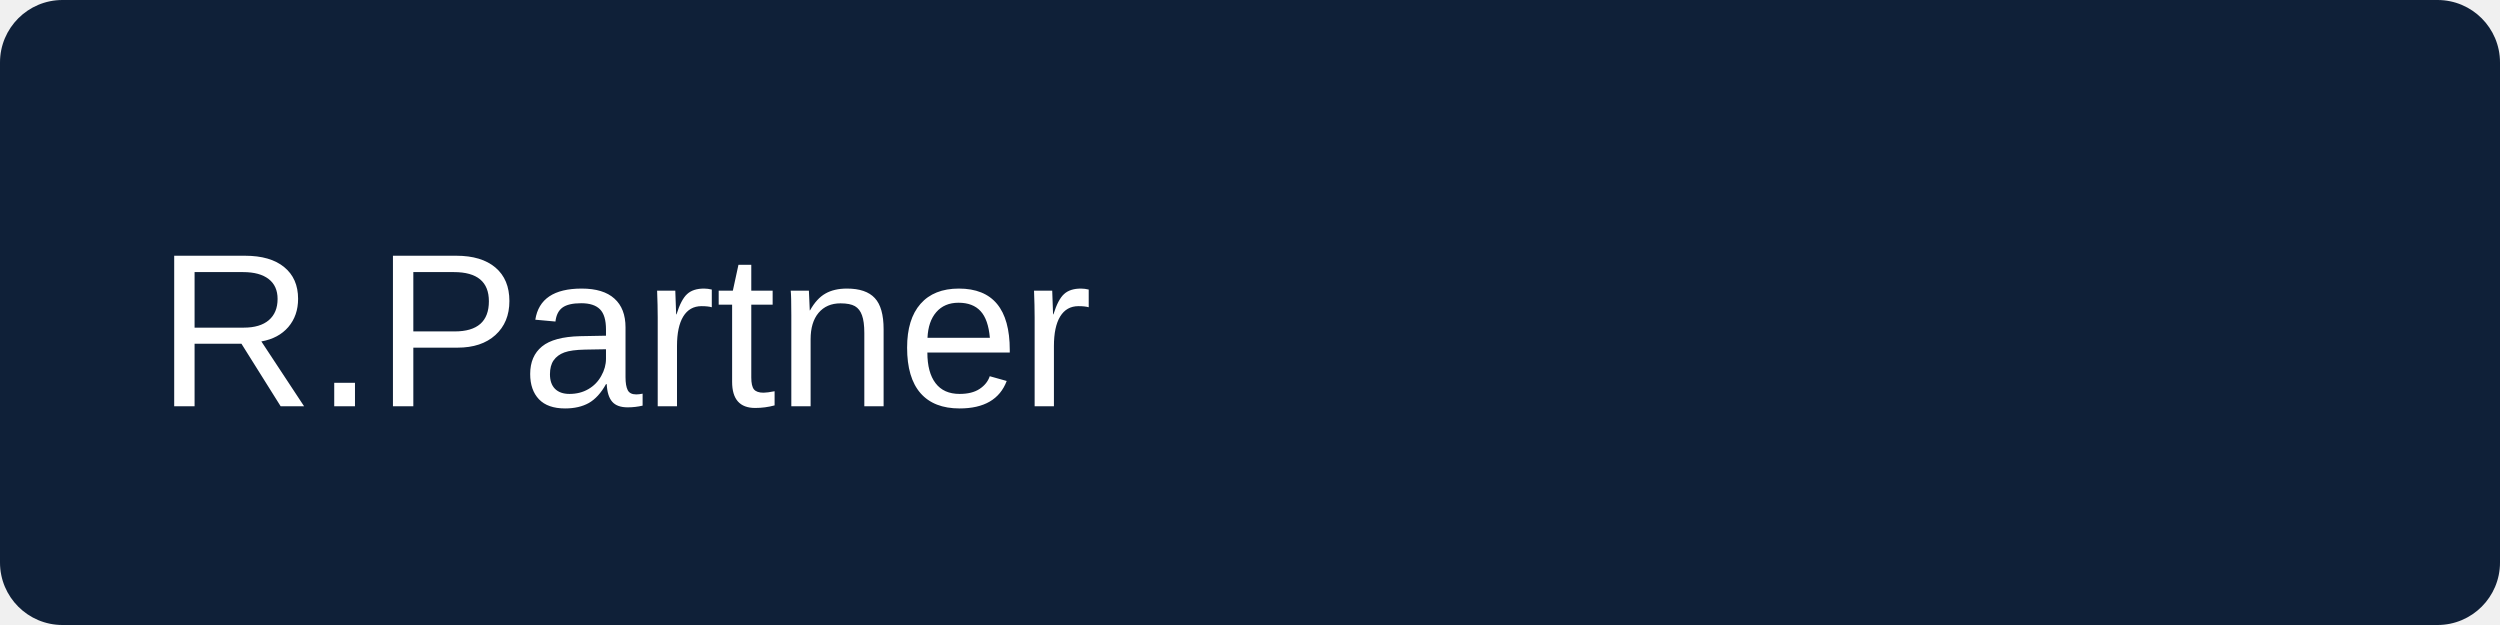
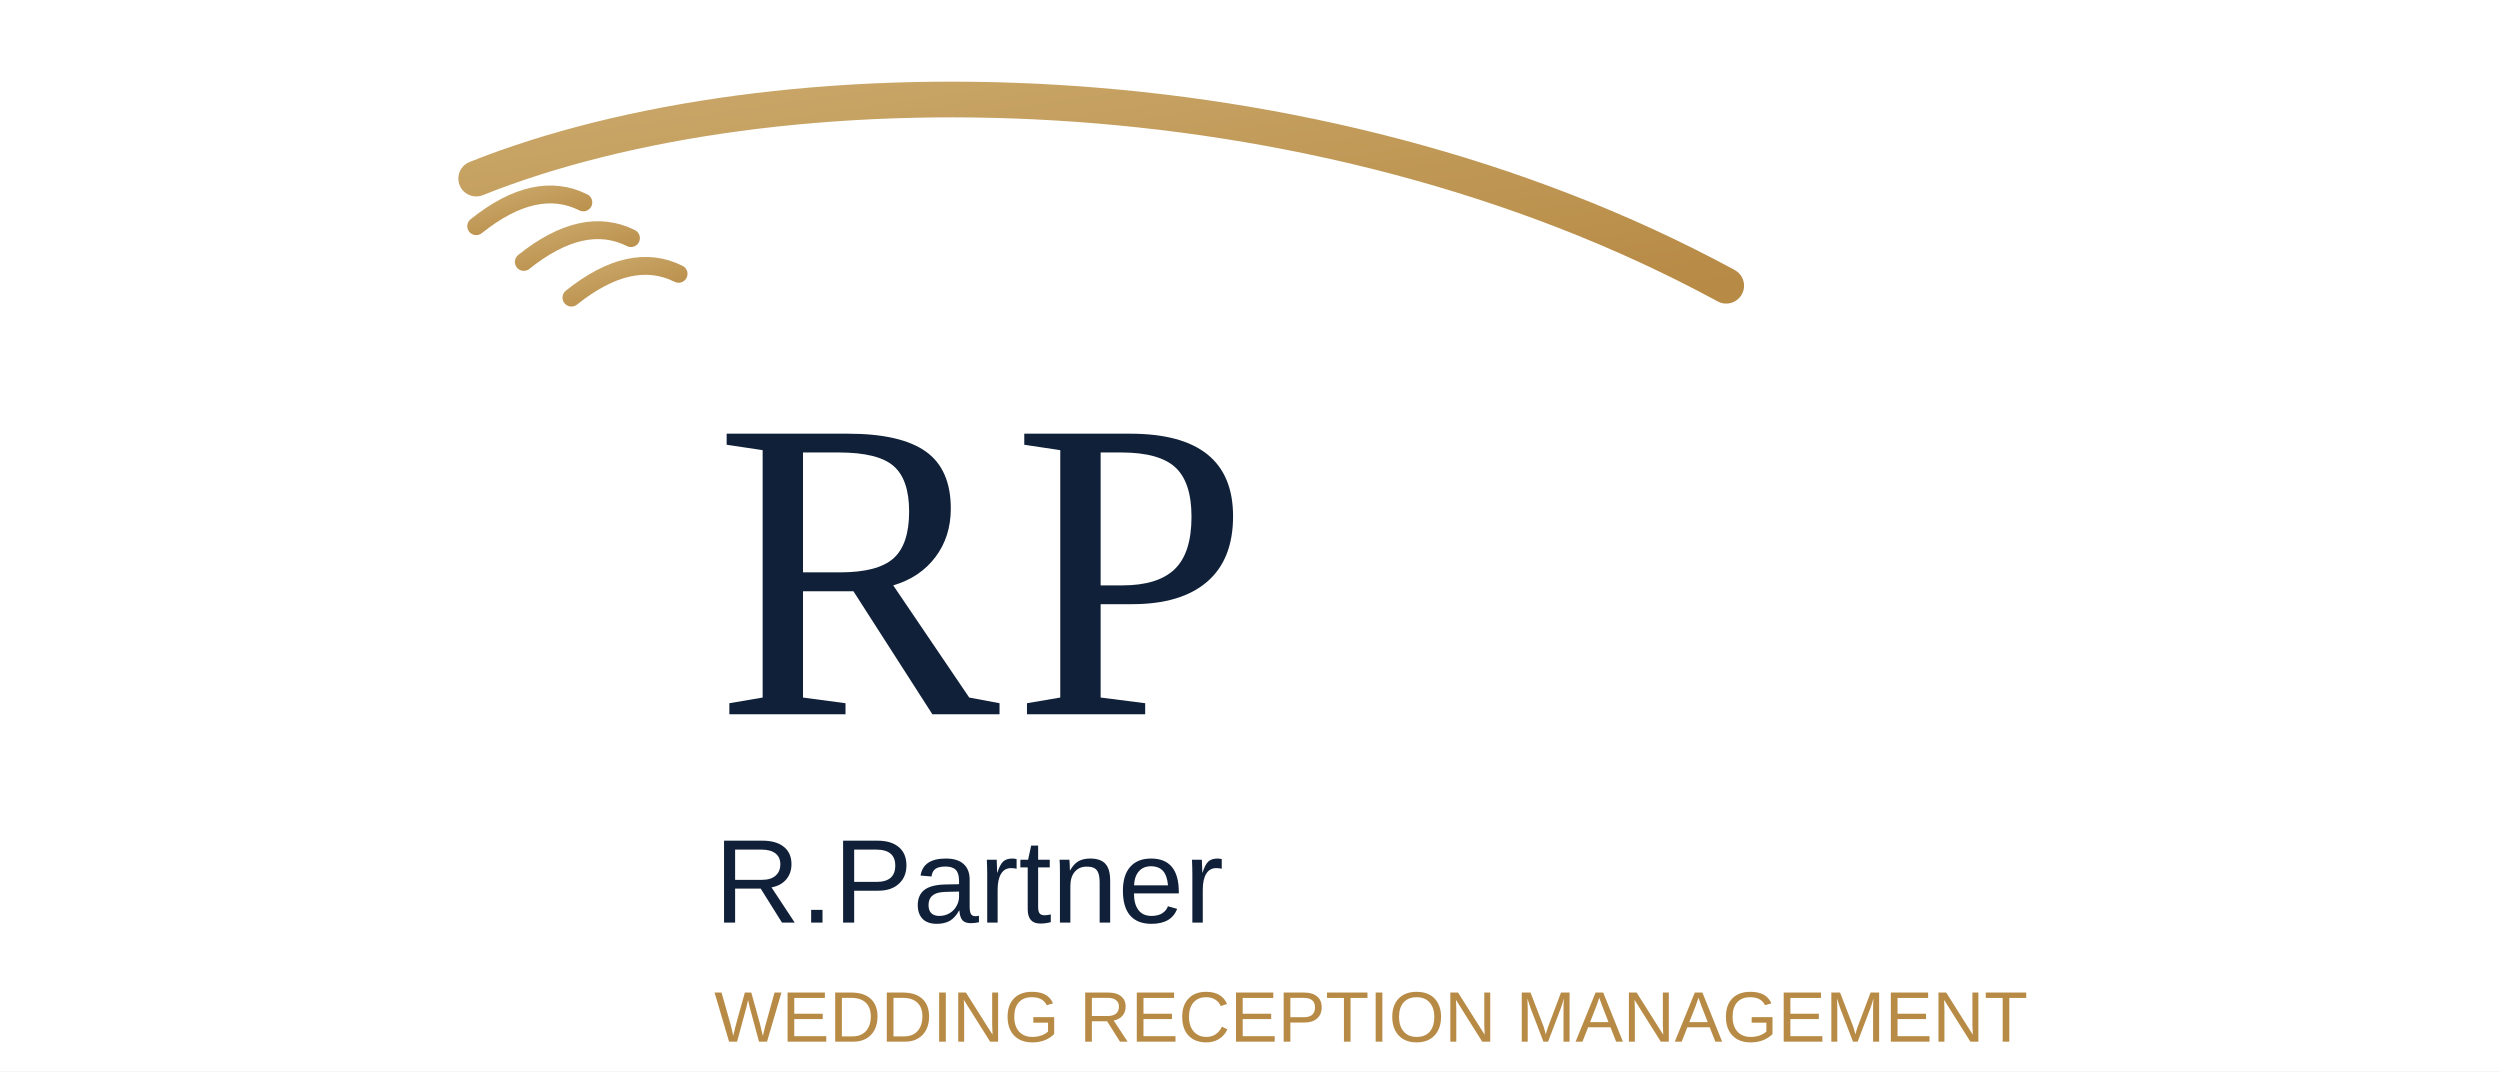
- <svg xmlns="http://www.w3.org/2000/svg" width="320" height="80" viewBox="0 0 320 80">
-   <rect width="320" height="80" fill="#0f2038" rx="8" />
-   <text x="20" y="52" fill="#fff" font-family="Arial, Noto Sans KR, sans-serif" font-size="28">R.Partner</text>
+ <svg xmlns="http://www.w3.org/2000/svg" width="420" height="180" viewBox="0 0 420 180">
+   <defs>
+     <linearGradient id="gold" x1="0%" x2="100%" y1="0%" y2="100%">
+       <stop offset="0%" stop-color="#caa86a" />
+       <stop offset="100%" stop-color="#b78a45" />
+     </linearGradient>
+   </defs>
+   <rect width="420" height="180" fill="#ffffff" />
+   <path d="M80,30 C130,10 220,10 290,48" stroke="url(#gold)" stroke-width="6" fill="none" stroke-linecap="round" />
+   <g transform="translate(70,28)" fill="none" stroke="url(#gold)" stroke-width="3" stroke-linecap="round">
+     <path d="M10 10 q10 -8 18 -4" />
+     <path d="M18 16 q10 -8 18 -4" />
+     <path d="M26 22 q10 -8 18 -4" />
+   </g>
+   <text x="120" y="120" font-family="Times New Roman, serif" font-size="72" fill="#0f2038">R</text>
+   <text x="170" y="120" font-family="Times New Roman, serif" font-size="72" fill="#0f2038">P</text>
+   <text x="120" y="155" font-family="Arial, Noto Sans KR, sans-serif" font-size="20" fill="#0f2038">R.Partner</text>
+   <text x="120" y="175" font-family="Arial, Noto Sans KR, sans-serif" font-size="12" fill="#b78a45">WEDDING RECEPTION MANAGEMENT</text>
</svg>
